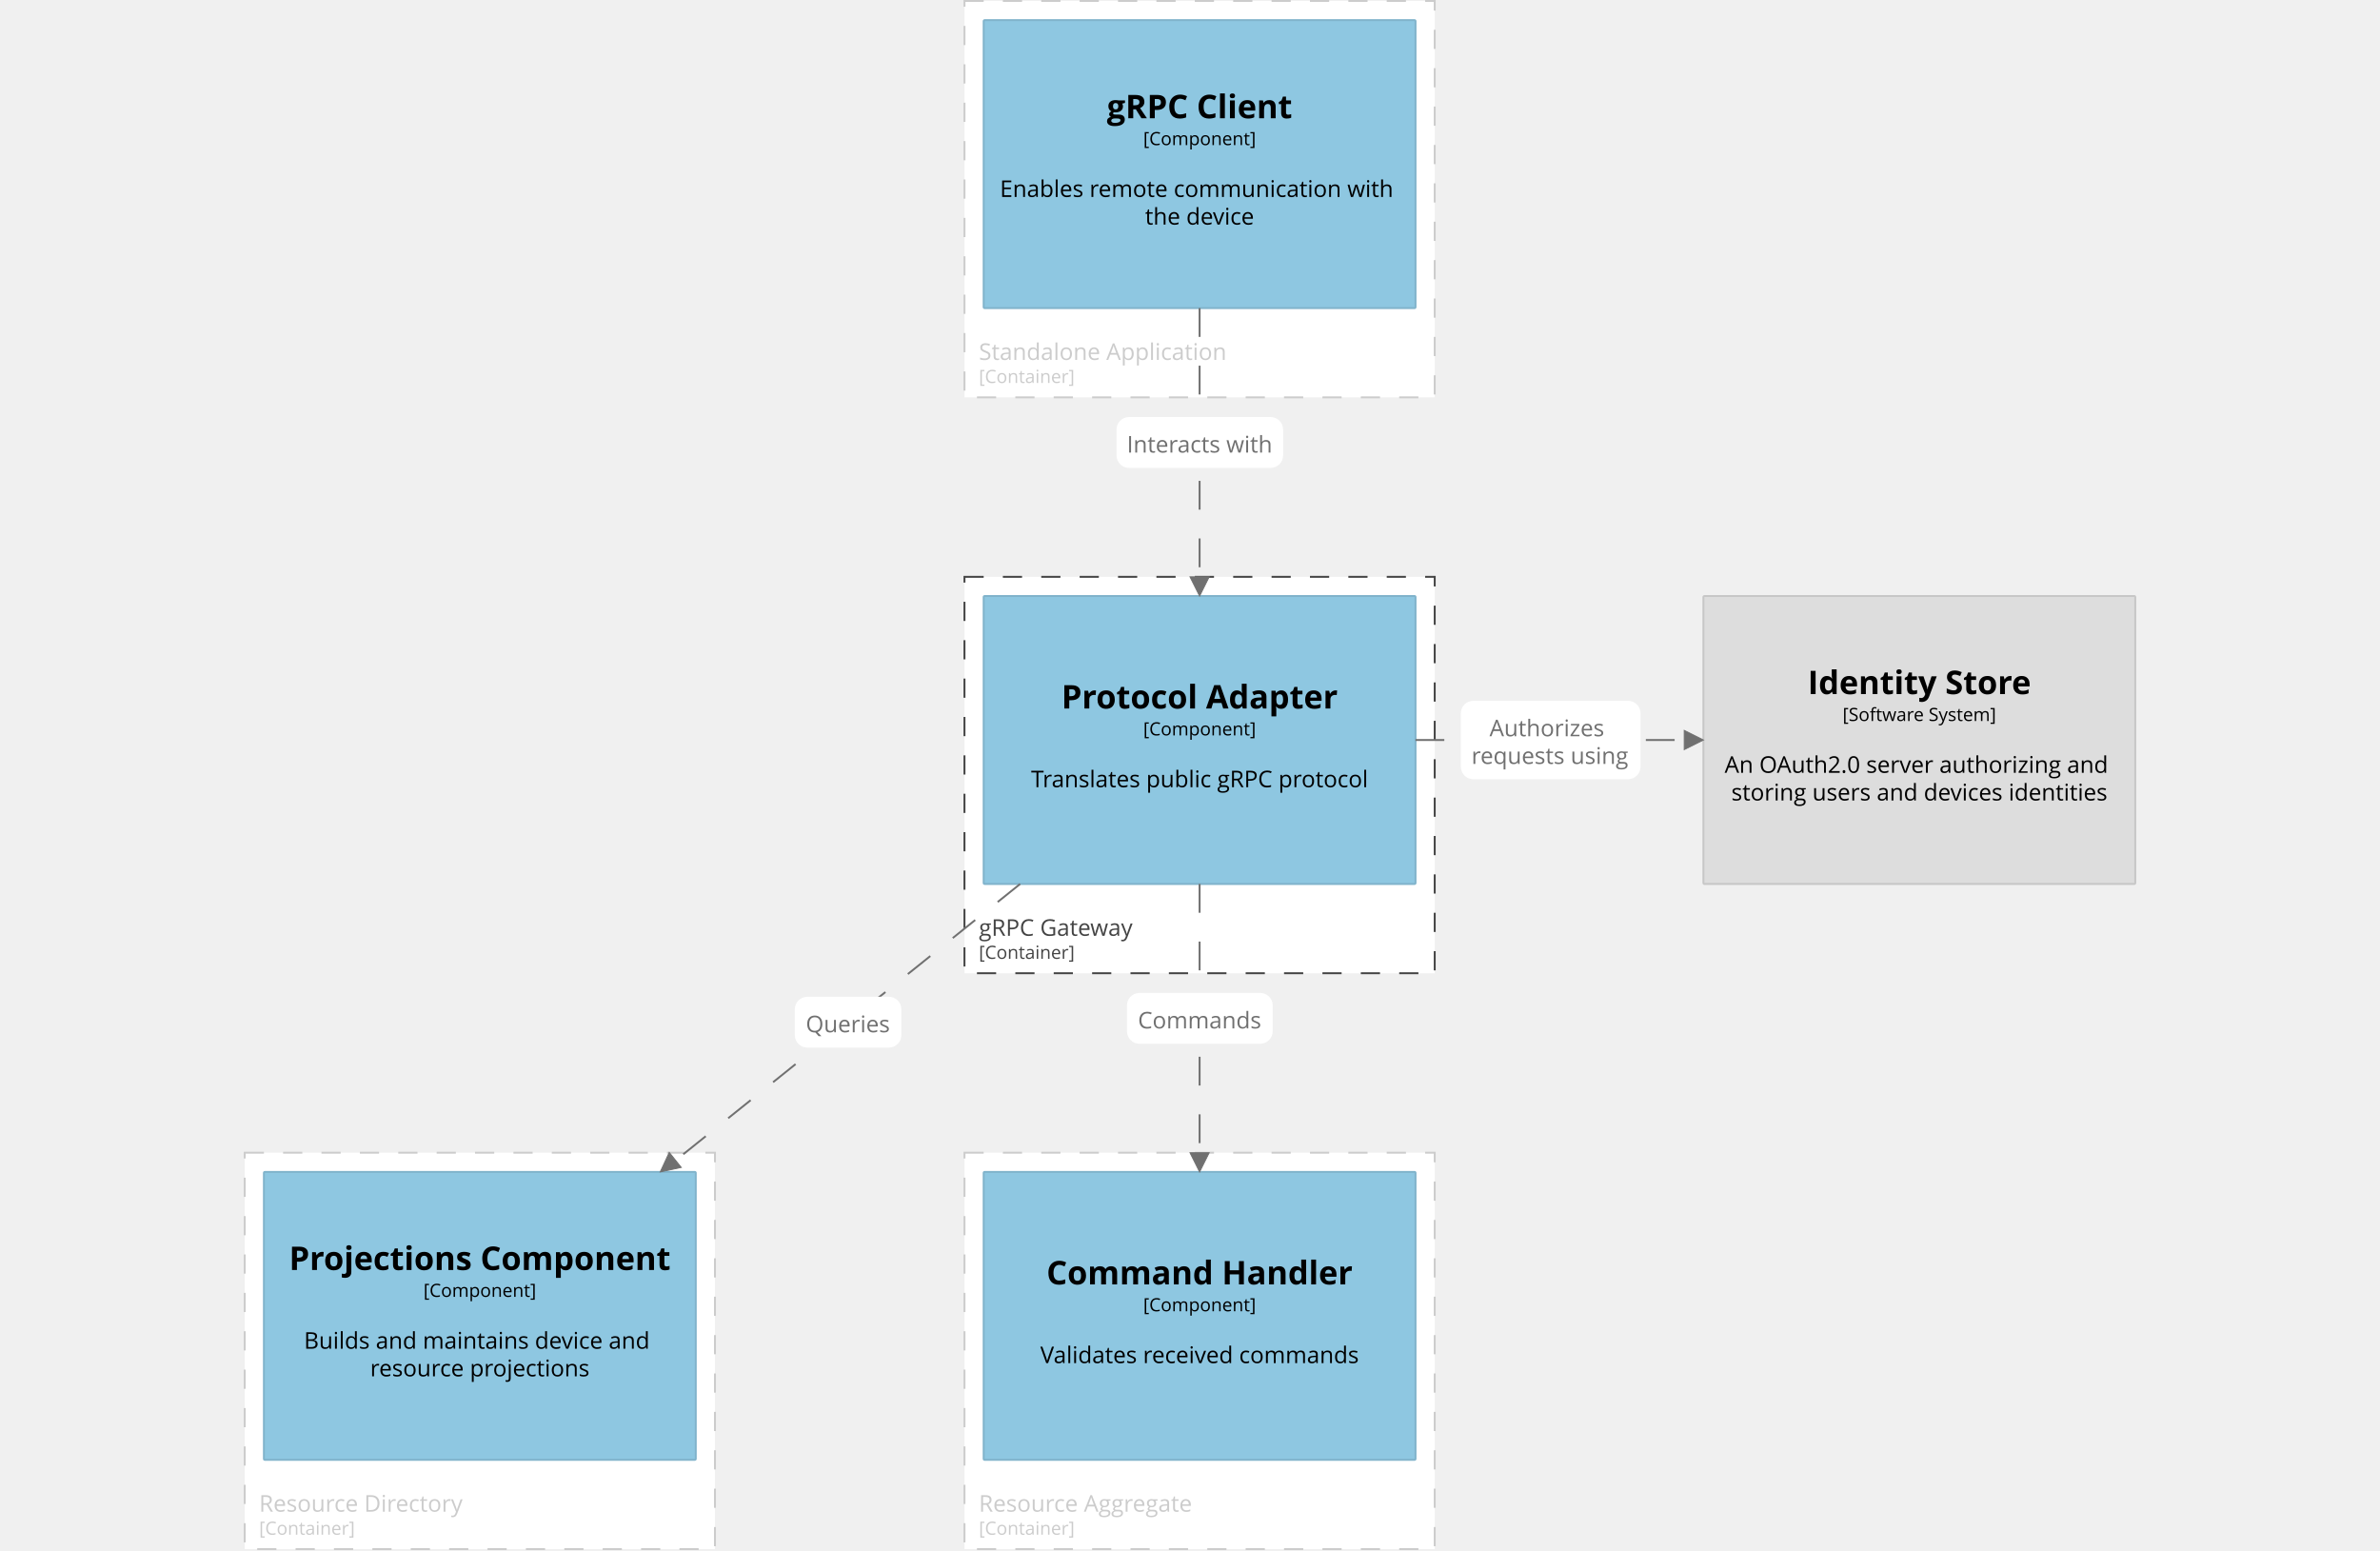
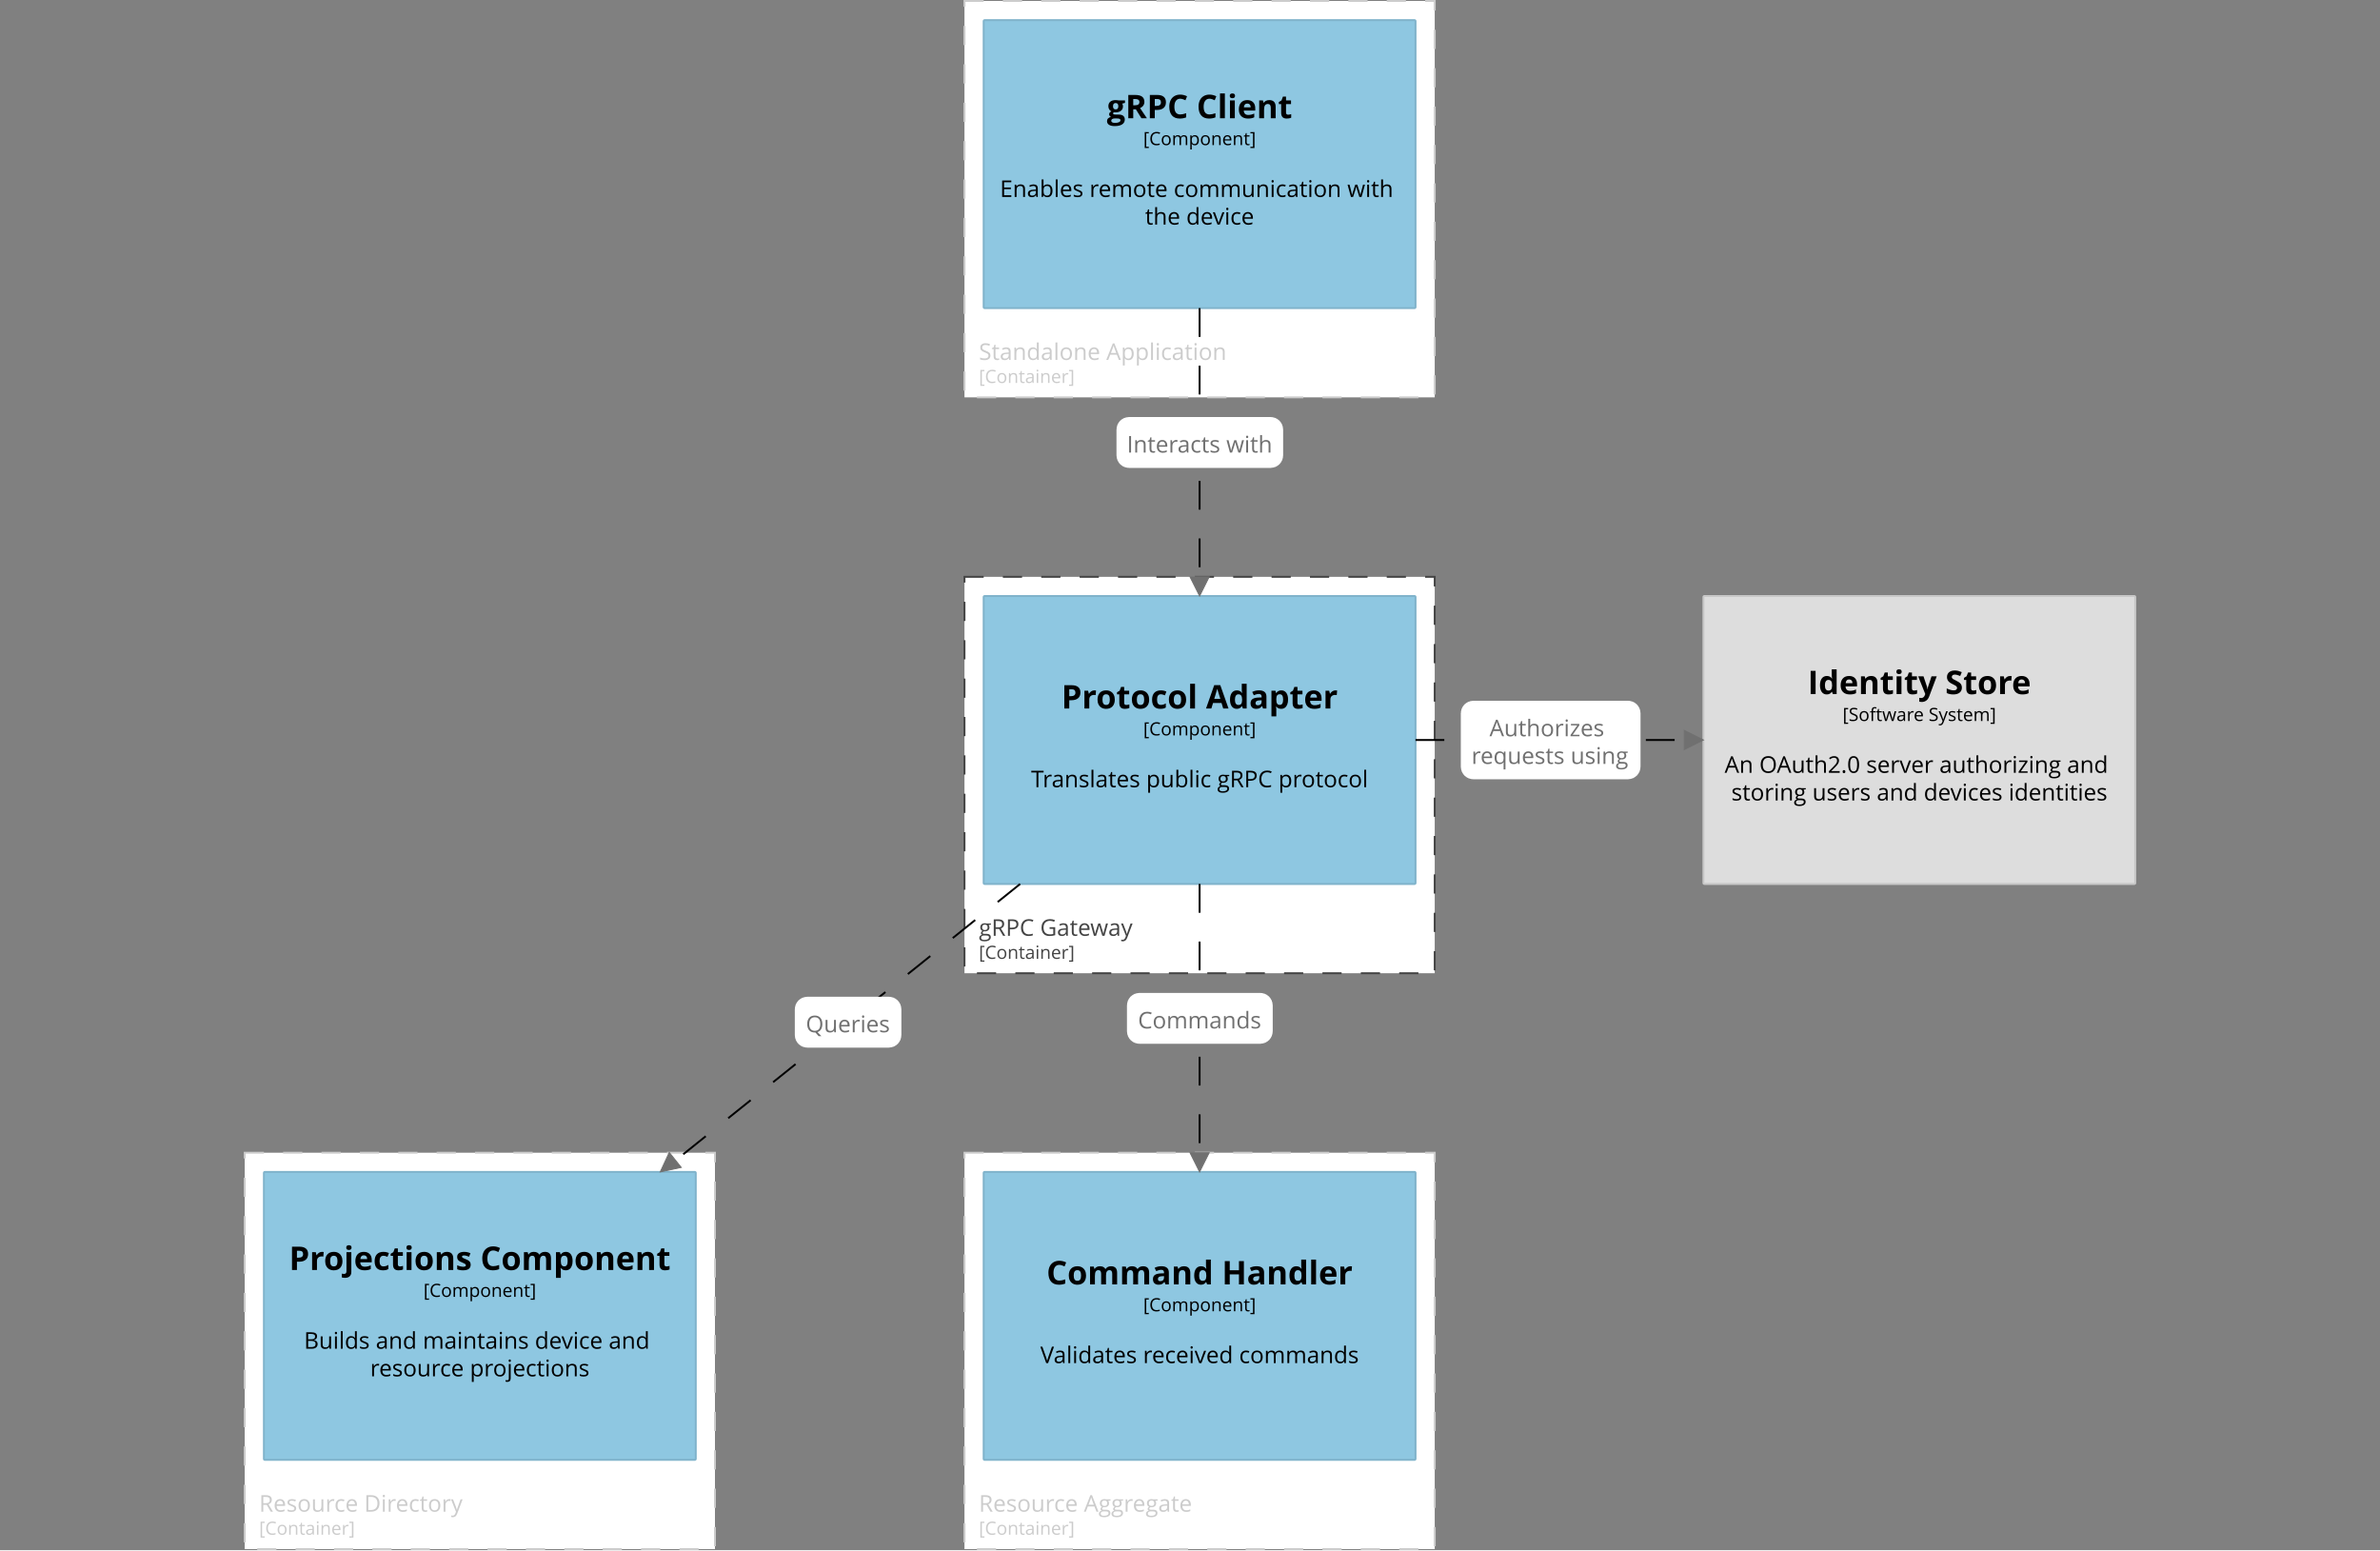
<svg xmlns="http://www.w3.org/2000/svg" viewBox="0 0 2480 1615">
+   <rect width="100%" height="100%" fill="#808080" />
  <g transform="translate(1005 601)">
    <rect width="490" height="413" rx="0" ry="0" fill="#fff" stroke="#444" stroke-width="2" stroke-dasharray="20, 20" pointer-events="none" />
    <text font-size="24" y="374" fill="#444" x="10" pointer-events="visible" font-family="'Open Sans'" transform="translate(15)">
      <tspan dy="0em" x="0">gRPC Gateway</tspan>
    </text>
    <text font-size="19" y="398" fill="#444" x="10" pointer-events="visible" font-family="'Open Sans'" transform="translate(15)">
      <tspan dy="0em" x="0">[Container]</tspan>
    </text>
  </g>
  <g transform="translate(1005 1)">
    <rect width="490" height="413" rx="0" ry="0" fill="#fff" stroke="#ccc" stroke-width="2" stroke-dasharray="20, 20" pointer-events="none" />
    <text font-size="24" y="374" fill="#ccc" x="10" pointer-events="visible" font-family="'Open Sans'" transform="translate(15)">
      <tspan dy="0em" x="0">Standalone Application</tspan>
    </text>
    <text font-size="19" y="398" fill="#ccc" x="10" pointer-events="visible" font-family="'Open Sans'" transform="translate(15)">
      <tspan dy="0em" x="0">[Container]</tspan>
    </text>
  </g>
  <g transform="translate(1005 1201)">
    <rect width="490" height="413" rx="0" ry="0" fill="#fff" stroke="#ccc" stroke-width="2" stroke-dasharray="20, 20" pointer-events="none" />
    <text font-size="24" y="374" fill="#ccc" x="10" pointer-events="visible" font-family="'Open Sans'" transform="translate(15)">
      <tspan dy="0em" x="0">Resource Aggregate</tspan>
    </text>
    <text font-size="19" y="398" fill="#ccc" x="10" pointer-events="visible" font-family="'Open Sans'" transform="translate(15)">
      <tspan dy="0em" x="0">[Container]</tspan>
    </text>
  </g>
  <g transform="translate(255 1201)">
    <rect width="490" height="413" rx="0" ry="0" fill="#fff" stroke="#ccc" stroke-width="2" stroke-dasharray="20, 20" pointer-events="none" />
    <text font-size="24" y="374" fill="#ccc" x="10" pointer-events="visible" font-family="'Open Sans'" transform="translate(15)">
      <tspan dy="0em" x="0">Resource Directory</tspan>
    </text>
    <text font-size="19" y="398" fill="#ccc" x="10" pointer-events="visible" font-family="'Open Sans'" transform="translate(15)">
      <tspan dy="0em" x="0">[Container]</tspan>
    </text>
  </g>
  <g transform="translate(275 1221)">
    <rect rx="1" ry="1" stroke="#80b3cb" stroke-width="2" pointer-events="visiblePainted" fill="#8ec7e1" width="450" height="300" />
    <text font-size="34" y=".8em" font-weight="bold" text-anchor="middle" pointer-events="visible" font-family="'Open Sans'" transform="translate(225 75)">
      <tspan dy="0em" x="0">Projections Component</tspan>
    </text>
    <text font-size="19" y=".8em" text-anchor="middle" font-family="'Open Sans'" transform="translate(225 115)">
      <tspan dy="0em" x="0">[Component]</tspan>
    </text>
    <text font-size="24" y=".8em" text-anchor="middle" font-family="'Open Sans'" transform="translate(225 165)">
      <tspan dy="0em" x="0">Builds and maintains device and</tspan>
      <tspan dy="1.2em" x="0">resource projections</tspan>
    </text>
    <image />
  </g>
  <g transform="translate(1025 621)">
    <rect rx="1" ry="1" stroke="#80b3cb" stroke-width="2" pointer-events="visiblePainted" fill="#8ec7e1" width="450" height="300" />
    <text font-size="34" y=".8em" font-weight="bold" text-anchor="middle" pointer-events="visible" font-family="'Open Sans'" transform="translate(225 90)">
      <tspan dy="0em" x="0">Protocol Adapter</tspan>
    </text>
    <text font-size="19" y=".8em" text-anchor="middle" font-family="'Open Sans'" transform="translate(225 130)">
      <tspan dy="0em" x="0">[Component]</tspan>
    </text>
    <text font-size="24" y=".8em" text-anchor="middle" font-family="'Open Sans'" transform="translate(225 180)">
      <tspan dy="0em" x="0">Translates public gRPC protocol</tspan>
    </text>
    <image />
  </g>
  <g transform="translate(1025 1221)">
    <rect rx="1" ry="1" stroke="#80b3cb" stroke-width="2" pointer-events="visiblePainted" fill="#8ec7e1" width="450" height="300" />
    <text font-size="34" y=".8em" font-weight="bold" text-anchor="middle" pointer-events="visible" font-family="'Open Sans'" transform="translate(225 90)">
      <tspan dy="0em" x="0">Command Handler</tspan>
    </text>
    <text font-size="19" y=".8em" text-anchor="middle" font-family="'Open Sans'" transform="translate(225 130)">
      <tspan dy="0em" x="0">[Component]</tspan>
    </text>
    <text font-size="24" y=".8em" text-anchor="middle" font-family="'Open Sans'" transform="translate(225 180)">
      <tspan dy="0em" x="0">Validates received commands</tspan>
    </text>
    <image />
  </g>
  <g transform="translate(1775 621)">
    <rect rx="1" ry="1" stroke="#c7c7c7" stroke-width="2" pointer-events="visiblePainted" fill="#ddd" width="450" height="300" />
    <text font-size="34" y=".8em" font-weight="bold" text-anchor="middle" pointer-events="visible" font-family="'Open Sans'" transform="translate(225 75)">
      <tspan dy="0em" x="0">Identity Store</tspan>
    </text>
    <text font-size="19" y=".8em" text-anchor="middle" font-family="'Open Sans'" transform="translate(225 115)">
      <tspan dy="0em" x="0">[Software System]</tspan>
    </text>
    <text font-size="24" y=".8em" text-anchor="middle" font-family="'Open Sans'" transform="translate(225 165)">
      <tspan dy="0em" x="0">An OAuth2.0 server authorizing and</tspan>
      <tspan dy="1.2em" x="0">storing users and devices identities</tspan>
    </text>
    <image />
  </g>
  <g transform="translate(1025 21)">
    <rect rx="1" ry="1" stroke="#80b3cb" stroke-width="2" pointer-events="visiblePainted" fill="#8ec7e1" width="450" height="300" />
    <text font-size="34" y=".8em" font-weight="bold" text-anchor="middle" pointer-events="visible" font-family="'Open Sans'" transform="translate(225 75)">
      <tspan dy="0em" x="0">gRPC Client</tspan>
    </text>
    <text font-size="19" y=".8em" text-anchor="middle" font-family="'Open Sans'" transform="translate(225 115)">
      <tspan dy="0em" x="0">[Component]</tspan>
    </text>
    <text font-size="24" y=".8em" text-anchor="middle" font-family="'Open Sans'" transform="translate(225 165)">
      <tspan dy="0em" x="0">Enables remote communication with</tspan>
      <tspan dy="1.2em" x="0">the device</tspan>
    </text>
    <image />
  </g>
  <g transform="translate(0 -946)">
-     <path stroke="#707070" stroke-width="2" stroke-dasharray="30, 30" fill="none" d="M1250 1867v280" />
+     <path stroke="black" stroke-width="2" stroke-dasharray="30, 30" fill="none" d="M1250 1867v280" />
    <path fill="#707070" stroke="#707070" d="M1240 2147l10 20 10-20z" />
    <path fill="none" d="M1250 1867v280" />
    <g cursor="move">
      <g transform="translate(1250 2007)" pointer-events="none">
        <rect fill="#fff" rx="3" ry="3" stroke="#fff" stroke-width="20" width="131.9" height="33" transform="translate(-65.7 -16.5)" />
        <text font-size="24" y=".8em" text-anchor="middle" fill="#707070" font-family="'Open Sans'" transform="translate(0 -8.7)">
          <tspan dy="0em" x="0">Commands</tspan>
        </text>
      </g>
    </g>
  </g>
  <g transform="translate(0 -946)">
-     <path stroke="#707070" stroke-width="2" stroke-dasharray="30, 30" fill="none" d="M1063 1867l-359 288" />
+     <path stroke="black" stroke-width="2" stroke-dasharray="30, 30" fill="none" d="M1063 1867l-359 288" />
    <path fill="#707070" stroke="#707070" d="M697.37 2146.697L688 2167l21.864-4.685z" />
    <path fill="none" d="M1063 1867l-359 288" />
    <g cursor="move">
      <g transform="translate(883.5 2011)" pointer-events="none">
        <rect fill="#fff" rx="3" ry="3" stroke="#fff" stroke-width="20" width="91.05" height="33" transform="translate(-45.3 -16.5)" />
        <text font-size="24" y=".8em" text-anchor="middle" fill="#707070" font-family="'Open Sans'" transform="translate(0 -8.7)">
          <tspan dy="0em" x="0">Queries</tspan>
        </text>
      </g>
    </g>
  </g>
  <g transform="translate(0 -946)">
-     <path stroke="#707070" stroke-width="2" stroke-dasharray="30, 30" fill="none" d="M1475 1717h280" />
+     <path stroke="black" stroke-width="2" stroke-dasharray="30, 30" fill="none" d="M1475 1717h280" />
    <path fill="#707070" stroke="#707070" d="M1755 1727l20-10-20-10z" />
    <path fill="none" d="M1475 1717h280" />
    <g cursor="move">
      <g transform="translate(1615 1717)" pointer-events="none">
        <rect fill="#fff" rx="3" ry="3" stroke="#fff" stroke-width="20" width="167.25" height="61.8" transform="translate(-82.8 -30.9)" />
        <text font-size="24" y=".8em" text-anchor="middle" fill="#707070" font-family="'Open Sans'" transform="translate(0 -23.1)">
          <tspan dy="0em" x="0">Authorizes</tspan>
          <tspan dy="1.2em" x="0">requests using</tspan>
        </text>
      </g>
    </g>
  </g>
  <g transform="translate(0 -946)">
-     <path stroke="#707070" stroke-width="2" stroke-dasharray="30, 30" fill="none" d="M1250 1267v280" />
+     <path stroke="black" stroke-width="2" stroke-dasharray="30, 30" fill="none" d="M1250 1267v280" />
    <path fill="#707070" stroke="#707070" d="M1240 1547l10 20 10-20z" />
    <path fill="none" d="M1250 1267v280" />
    <g cursor="move">
      <g transform="translate(1250 1407)" pointer-events="none">
        <rect fill="#fff" rx="3" ry="3" stroke="#fff" stroke-width="20" width="153.65" height="33" transform="translate(-76.6 -16.5)" />
        <text font-size="24" y=".8em" text-anchor="middle" fill="#707070" font-family="'Open Sans'" transform="translate(0 -8.7)">
          <tspan dy="0em" x="0">Interacts with</tspan>
        </text>
      </g>
    </g>
  </g>
</svg>
